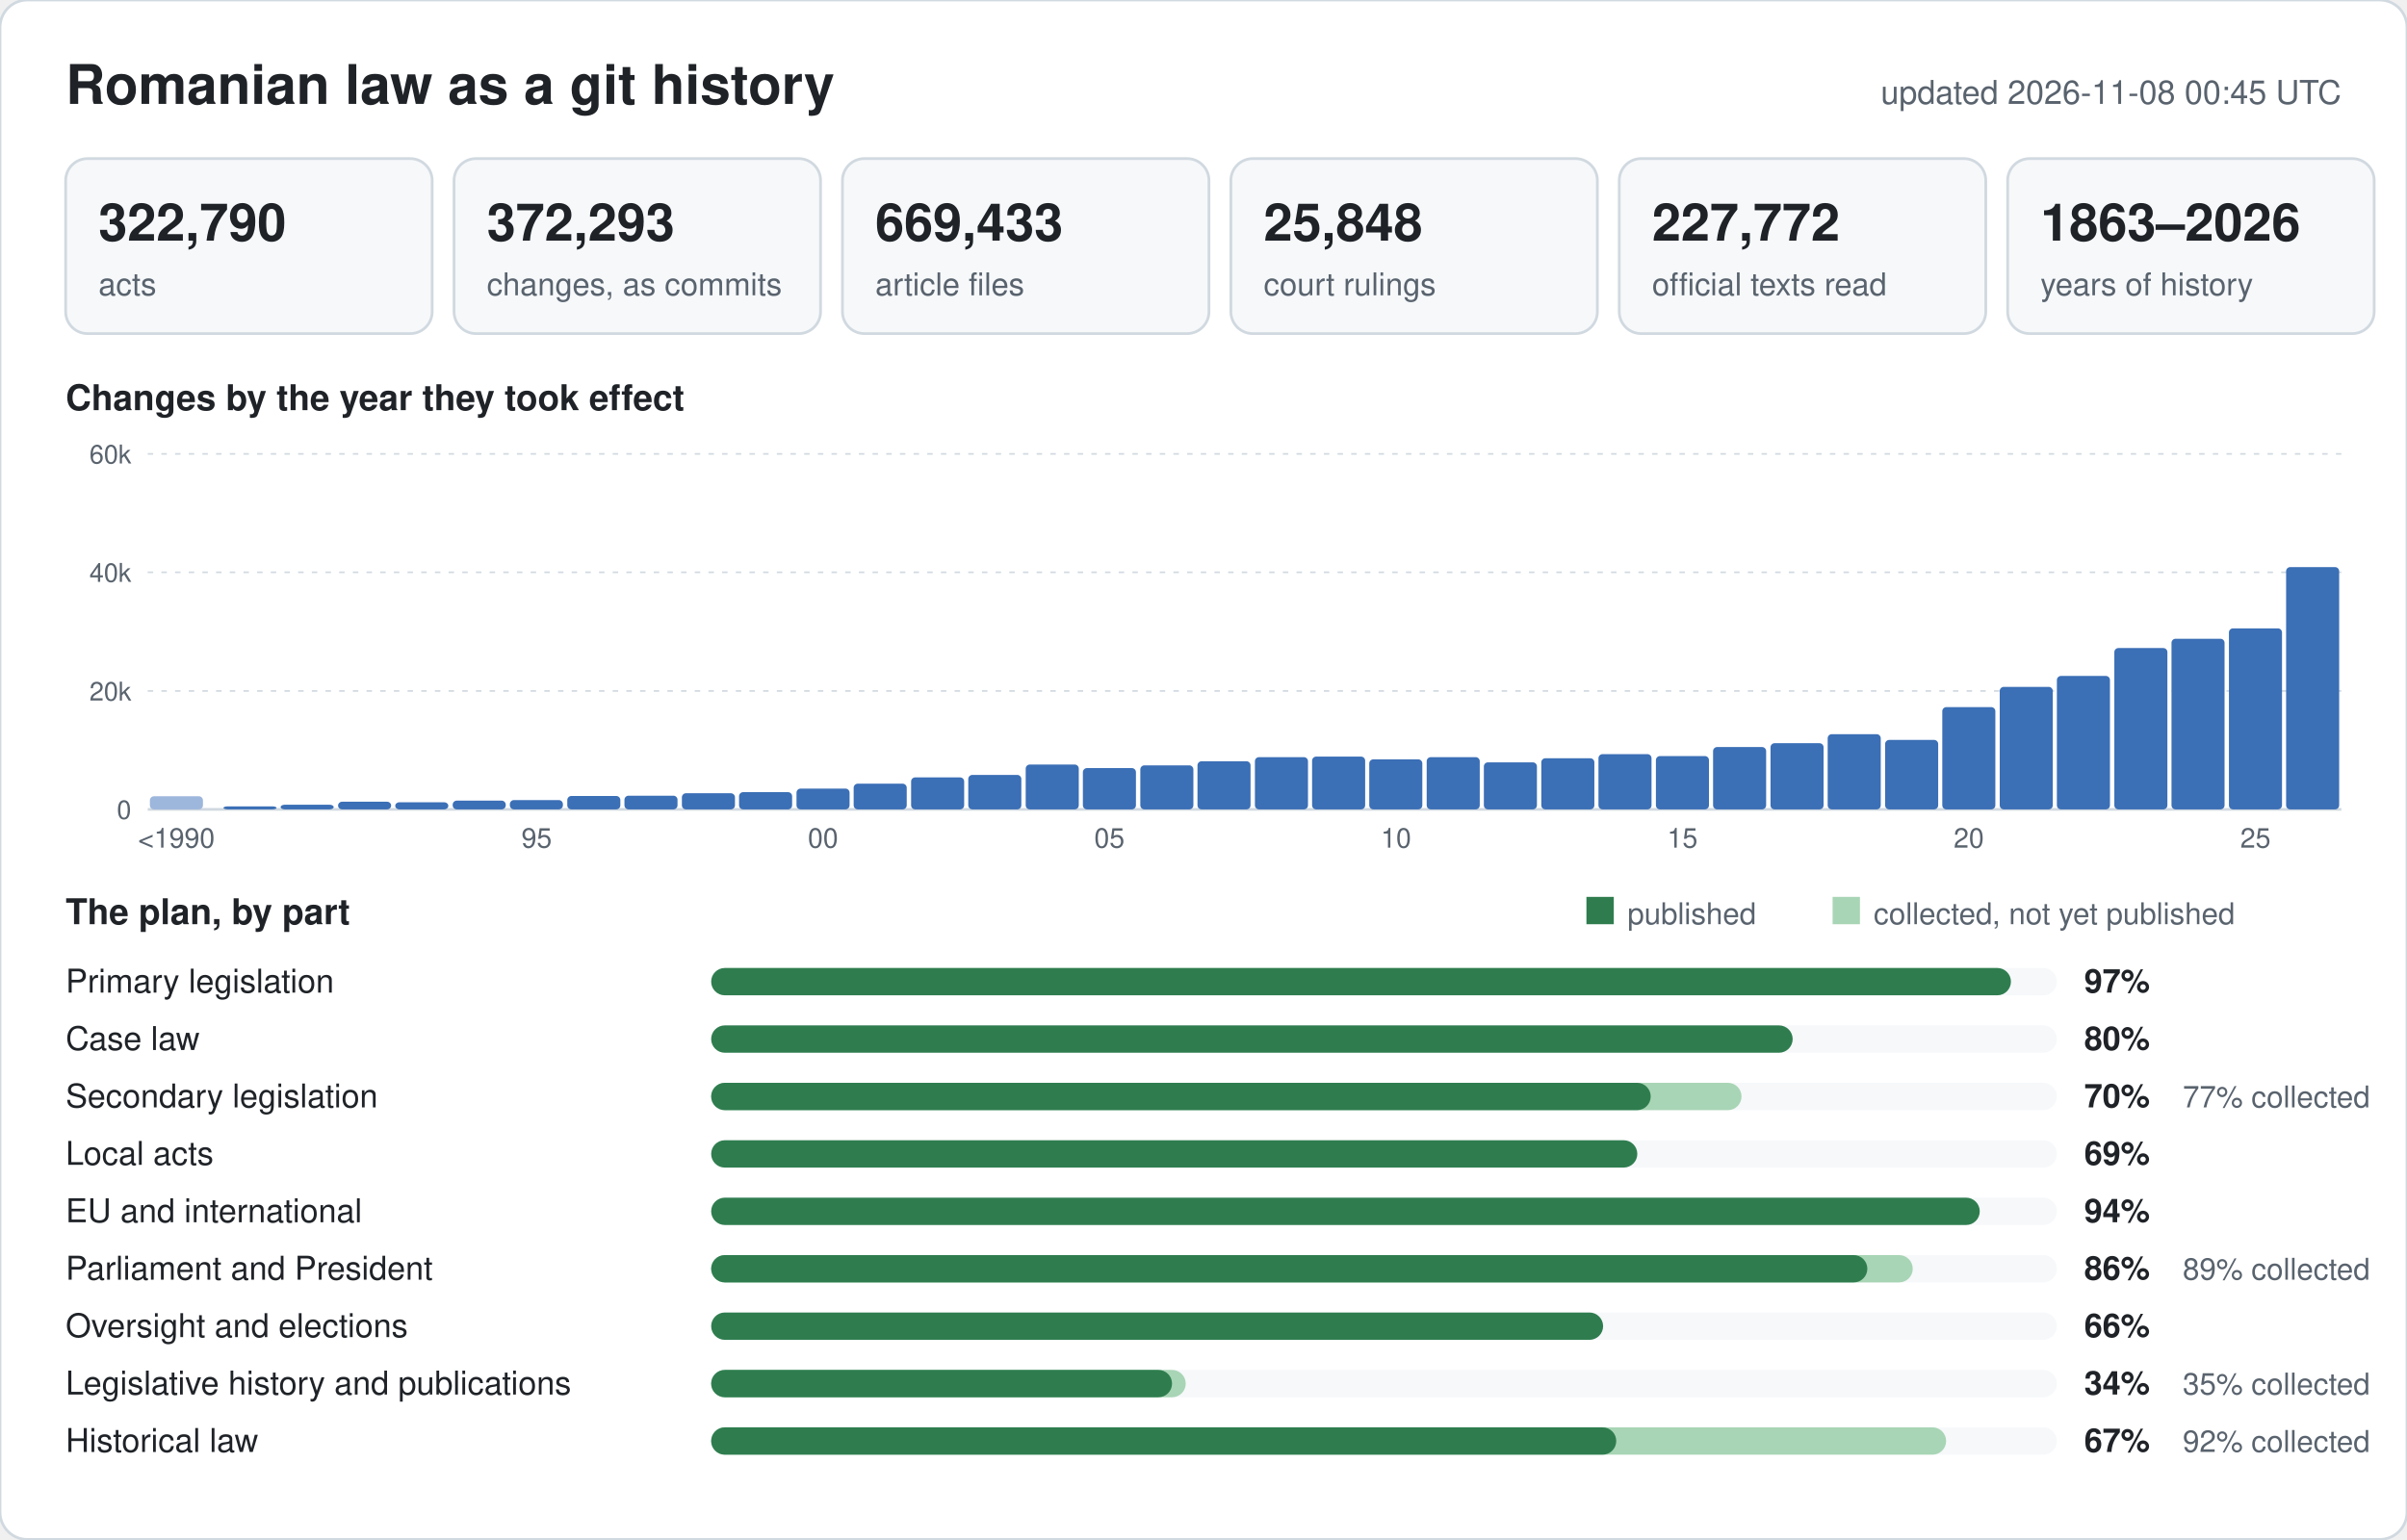
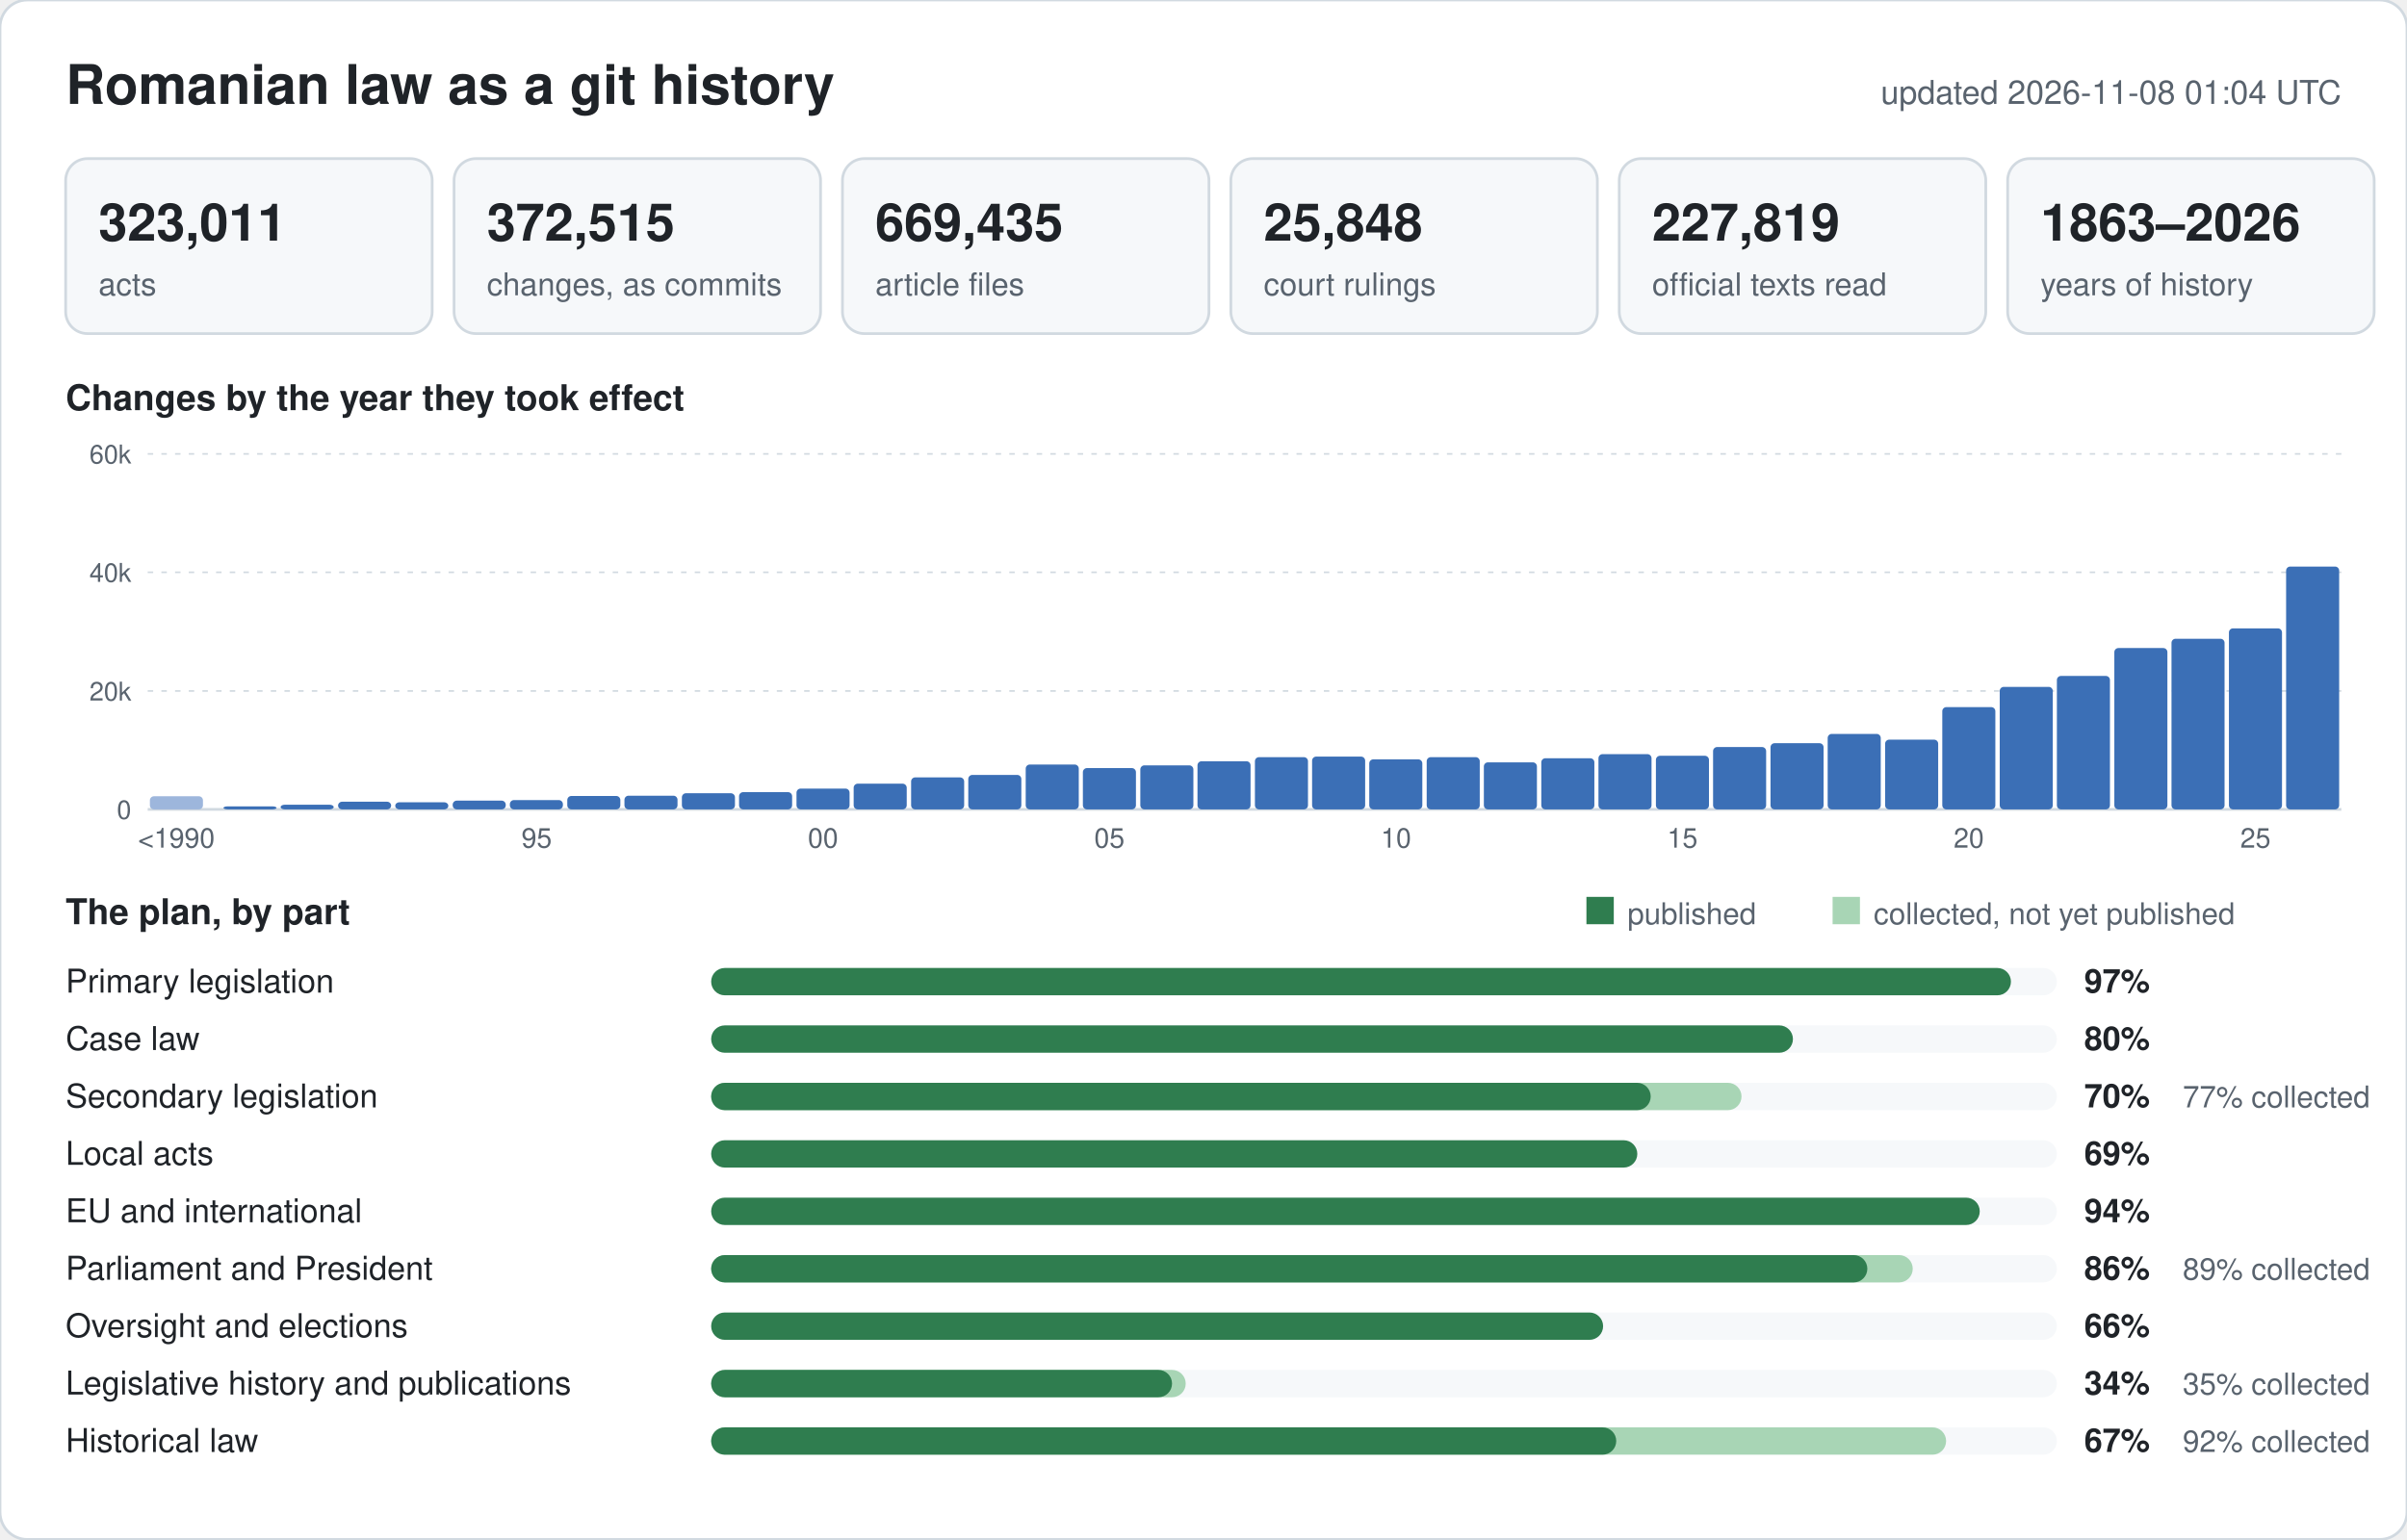
<svg xmlns="http://www.w3.org/2000/svg" width="880" height="563" viewBox="0 0 880 563" font-family="-apple-system,BlinkMacSystemFont,Segoe UI,Helvetica,Arial,sans-serif">
  <rect width="880" height="563" rx="10" fill="#ffffff" stroke="#d1d9e0" />
  <text x="24" y="38" font-size="20" font-weight="600" fill="#1f2328">Romanian law as a git history</text>
-   <text x="856" y="38" font-size="12" text-anchor="end" fill="#59636e">updated 2026-11-08 00:45 UTC</text>
+   <text x="856" y="38" font-size="12" text-anchor="end" fill="#59636e">updated 2026-11-08 01:04 UTC</text>
  <rect x="24" y="58" width="134" height="64" rx="8" fill="#f6f8fa" stroke="#d1d9e0" />
-   <text x="36" y="88" font-size="19" font-weight="600" fill="#1f2328">322,790</text>
+   <text x="36" y="88" font-size="19" font-weight="600" fill="#1f2328">323,011</text>
  <text x="36" y="108" font-size="11.5" fill="#59636e">acts</text>
  <rect x="166" y="58" width="134" height="64" rx="8" fill="#f6f8fa" stroke="#d1d9e0" />
-   <text x="178" y="88" font-size="19" font-weight="600" fill="#1f2328">372,293</text>
+   <text x="178" y="88" font-size="19" font-weight="600" fill="#1f2328">372,515</text>
  <text x="178" y="108" font-size="11.5" fill="#59636e">changes, as commits</text>
  <rect x="308" y="58" width="134" height="64" rx="8" fill="#f6f8fa" stroke="#d1d9e0" />
-   <text x="320" y="88" font-size="19" font-weight="600" fill="#1f2328">669,433</text>
+   <text x="320" y="88" font-size="19" font-weight="600" fill="#1f2328">669,435</text>
  <text x="320" y="108" font-size="11.5" fill="#59636e">article files</text>
  <rect x="450" y="58" width="134" height="64" rx="8" fill="#f6f8fa" stroke="#d1d9e0" />
  <text x="462" y="88" font-size="19" font-weight="600" fill="#1f2328">25,848</text>
  <text x="462" y="108" font-size="11.5" fill="#59636e">court rulings</text>
  <rect x="592" y="58" width="134" height="64" rx="8" fill="#f6f8fa" stroke="#d1d9e0" />
-   <text x="604" y="88" font-size="19" font-weight="600" fill="#1f2328">227,772</text>
+   <text x="604" y="88" font-size="19" font-weight="600" fill="#1f2328">227,819</text>
  <text x="604" y="108" font-size="11.5" fill="#59636e">official texts read</text>
  <rect x="734" y="58" width="134" height="64" rx="8" fill="#f6f8fa" stroke="#d1d9e0" />
  <text x="746" y="88" font-size="19" font-weight="600" fill="#1f2328">1863–2026</text>
  <text x="746" y="108" font-size="11.5" fill="#59636e">years of history</text>
  <text x="24" y="150" font-size="13" font-weight="600" fill="#1f2328">Changes by the year they took effect</text>
  <line x1="54" y1="296.0" x2="856" y2="296.0" stroke="#d1d9e0" stroke-width="1" />
  <text x="48" y="299.5" font-size="9.5" text-anchor="end" fill="#59636e">0</text>
  <line x1="54" y1="252.7" x2="856" y2="252.7" stroke="#d1d9e0" stroke-width="0.6" stroke-dasharray="2 3" />
  <text x="48" y="256.2" font-size="9.5" text-anchor="end" fill="#59636e">20k</text>
  <line x1="54" y1="209.3" x2="856" y2="209.3" stroke="#d1d9e0" stroke-width="0.6" stroke-dasharray="2 3" />
  <text x="48" y="212.8" font-size="9.5" text-anchor="end" fill="#59636e">40k</text>
  <line x1="54" y1="166.0" x2="856" y2="166.0" stroke="#d1d9e0" stroke-width="0.6" stroke-dasharray="2 3" />
  <text x="48" y="169.5" font-size="9.5" text-anchor="end" fill="#59636e">60k</text>
  <rect x="54.8" y="291.2" width="19.4" height="4.8" rx="1.5" fill="#9db6dc" />
  <text x="64.5" y="310" font-size="10" text-anchor="middle" fill="#59636e">&lt;1990</text>
  <rect x="81.7" y="294.9" width="19.4" height="1.1" rx="1.5" fill="#3b6fb6" />
  <rect x="102.6" y="294.3" width="19.4" height="1.7" rx="1.5" fill="#3b6fb6" />
  <rect x="123.6" y="293.2" width="19.4" height="2.8" rx="1.5" fill="#3b6fb6" />
  <rect x="144.5" y="293.4" width="19.4" height="2.6" rx="1.5" fill="#3b6fb6" />
  <rect x="165.5" y="292.8" width="19.4" height="3.2" rx="1.5" fill="#3b6fb6" />
  <rect x="186.4" y="292.6" width="19.4" height="3.4" rx="1.5" fill="#3b6fb6" />
  <text x="196.2" y="310" font-size="10" text-anchor="middle" fill="#59636e">95</text>
  <rect x="207.4" y="291.1" width="19.4" height="4.9" rx="1.5" fill="#3b6fb6" />
  <rect x="228.3" y="291.0" width="19.4" height="5.0" rx="1.5" fill="#3b6fb6" />
  <rect x="249.3" y="290.1" width="19.4" height="5.9" rx="1.5" fill="#3b6fb6" />
  <rect x="270.2" y="289.7" width="19.4" height="6.3" rx="1.5" fill="#3b6fb6" />
  <rect x="291.2" y="288.4" width="19.4" height="7.6" rx="1.5" fill="#3b6fb6" />
  <text x="300.9" y="310" font-size="10" text-anchor="middle" fill="#59636e">00</text>
  <rect x="312.1" y="286.6" width="19.4" height="9.4" rx="1.5" fill="#3b6fb6" />
  <rect x="333.1" y="284.3" width="19.4" height="11.7" rx="1.5" fill="#3b6fb6" />
  <rect x="354.0" y="283.4" width="19.4" height="12.6" rx="1.5" fill="#3b6fb6" />
  <rect x="375.0" y="279.6" width="19.4" height="16.4" rx="1.5" fill="#3b6fb6" />
  <rect x="395.9" y="280.9" width="19.4" height="15.1" rx="1.5" fill="#3b6fb6" />
  <text x="405.6" y="310" font-size="10" text-anchor="middle" fill="#59636e">05</text>
  <rect x="416.9" y="279.9" width="19.4" height="16.1" rx="1.5" fill="#3b6fb6" />
  <rect x="437.8" y="278.4" width="19.4" height="17.6" rx="1.5" fill="#3b6fb6" />
  <rect x="458.8" y="276.9" width="19.4" height="19.1" rx="1.5" fill="#3b6fb6" />
  <rect x="479.7" y="276.7" width="19.4" height="19.3" rx="1.5" fill="#3b6fb6" />
  <rect x="500.6" y="277.7" width="19.4" height="18.3" rx="1.5" fill="#3b6fb6" />
  <text x="510.4" y="310" font-size="10" text-anchor="middle" fill="#59636e">10</text>
  <rect x="521.6" y="276.9" width="19.4" height="19.1" rx="1.5" fill="#3b6fb6" />
  <rect x="542.5" y="278.8" width="19.4" height="17.2" rx="1.5" fill="#3b6fb6" />
  <rect x="563.5" y="277.3" width="19.4" height="18.7" rx="1.5" fill="#3b6fb6" />
  <rect x="584.4" y="275.8" width="19.4" height="20.2" rx="1.5" fill="#3b6fb6" />
-   <rect x="605.4" y="276.5" width="19.4" height="19.5" rx="1.5" fill="#3b6fb6" />
+   <rect x="605.4" y="276.4" width="19.4" height="19.6" rx="1.5" fill="#3b6fb6" />
  <text x="615.1" y="310" font-size="10" text-anchor="middle" fill="#59636e">15</text>
  <rect x="626.3" y="273.2" width="19.4" height="22.8" rx="1.5" fill="#3b6fb6" />
  <rect x="647.3" y="271.8" width="19.4" height="24.2" rx="1.5" fill="#3b6fb6" />
-   <rect x="668.2" y="268.5" width="19.4" height="27.5" rx="1.5" fill="#3b6fb6" />
-   <rect x="689.2" y="270.6" width="19.4" height="25.4" rx="1.5" fill="#3b6fb6" />
+   <rect x="668.2" y="268.4" width="19.4" height="27.6" rx="1.5" fill="#3b6fb6" />
+   <rect x="689.2" y="270.5" width="19.4" height="25.5" rx="1.5" fill="#3b6fb6" />
  <rect x="710.1" y="258.6" width="19.4" height="37.4" rx="1.5" fill="#3b6fb6" />
  <text x="719.8" y="310" font-size="10" text-anchor="middle" fill="#59636e">20</text>
  <rect x="731.1" y="251.2" width="19.4" height="44.8" rx="1.5" fill="#3b6fb6" />
  <rect x="752.0" y="247.2" width="19.4" height="48.8" rx="1.5" fill="#3b6fb6" />
  <rect x="773.0" y="237.0" width="19.4" height="59.0" rx="1.5" fill="#3b6fb6" />
  <rect x="793.9" y="233.6" width="19.4" height="62.4" rx="1.5" fill="#3b6fb6" />
  <rect x="814.9" y="229.8" width="19.4" height="66.2" rx="1.5" fill="#3b6fb6" />
  <text x="824.6" y="310" font-size="10" text-anchor="middle" fill="#59636e">25</text>
-   <rect x="835.8" y="207.4" width="19.4" height="88.6" rx="1.5" fill="#3b6fb6" />
+   <rect x="835.8" y="207.2" width="19.4" height="88.8" rx="1.5" fill="#3b6fb6" />
  <text x="24" y="338" font-size="13" font-weight="600" fill="#1f2328">The plan, by part</text>
  <rect x="580" y="328" width="10" height="10" fill="#2f7d4f" />
  <text x="595" y="338" font-size="11" fill="#59636e">published</text>
  <rect x="670" y="328" width="10" height="10" fill="#a8d5b5" />
  <text x="685" y="338" font-size="11" fill="#59636e">collected, not yet published</text>
  <text x="24" y="363" font-size="12" fill="#1f2328">Primary legislation</text>
  <rect x="260" y="354" width="492" height="10" rx="5" fill="#f6f8fa" />
  <rect x="260" y="354" width="475.2" height="10" rx="5" fill="#2f7d4f" />
  <text x="762" y="363" font-size="12" font-weight="600" fill="#1f2328">97%</text>
  <text x="24" y="384" font-size="12" fill="#1f2328">Case law</text>
  <rect x="260" y="375" width="492" height="10" rx="5" fill="#f6f8fa" />
-   <rect x="260" y="375" width="395.4" height="10" rx="5" fill="#2f7d4f" />
+   <rect x="260" y="375" width="395.5" height="10" rx="5" fill="#2f7d4f" />
  <text x="762" y="384" font-size="12" font-weight="600" fill="#1f2328">80%</text>
  <text x="24" y="405" font-size="12" fill="#1f2328">Secondary legislation</text>
  <rect x="260" y="396" width="492" height="10" rx="5" fill="#f6f8fa" />
  <rect x="260" y="396" width="376.7" height="10" rx="5" fill="#a8d5b5" />
  <rect x="260" y="396" width="343.5" height="10" rx="5" fill="#2f7d4f" />
  <text x="762" y="405" font-size="12" font-weight="600" fill="#1f2328">70%</text>
  <text x="798" y="405" font-size="11" fill="#59636e">77% collected</text>
  <text x="24" y="426" font-size="12" fill="#1f2328">Local acts</text>
  <rect x="260" y="417" width="492" height="10" rx="5" fill="#f6f8fa" />
  <rect x="260" y="417" width="338.6" height="10" rx="5" fill="#2f7d4f" />
  <text x="762" y="426" font-size="12" font-weight="600" fill="#1f2328">69%</text>
  <text x="24" y="447" font-size="12" fill="#1f2328">EU and international</text>
  <rect x="260" y="438" width="492" height="10" rx="5" fill="#f6f8fa" />
  <rect x="260" y="438" width="463.8" height="10" rx="5" fill="#2f7d4f" />
  <text x="762" y="447" font-size="12" font-weight="600" fill="#1f2328">94%</text>
  <text x="24" y="468" font-size="12" fill="#1f2328">Parliament and President</text>
  <rect x="260" y="459" width="492" height="10" rx="5" fill="#f6f8fa" />
  <rect x="260" y="459" width="439.3" height="10" rx="5" fill="#a8d5b5" />
  <rect x="260" y="459" width="422.7" height="10" rx="5" fill="#2f7d4f" />
  <text x="762" y="468" font-size="12" font-weight="600" fill="#1f2328">86%</text>
  <text x="798" y="468" font-size="11" fill="#59636e">89% collected</text>
  <text x="24" y="489" font-size="12" fill="#1f2328">Oversight and elections</text>
  <rect x="260" y="480" width="492" height="10" rx="5" fill="#f6f8fa" />
  <rect x="260" y="480" width="326.1" height="10" rx="5" fill="#2f7d4f" />
  <text x="762" y="489" font-size="12" font-weight="600" fill="#1f2328">66%</text>
  <text x="24" y="510" font-size="12" fill="#1f2328">Legislative history and publications</text>
  <rect x="260" y="501" width="492" height="10" rx="5" fill="#f6f8fa" />
  <rect x="260" y="501" width="173.5" height="10" rx="5" fill="#a8d5b5" />
  <rect x="260" y="501" width="168.5" height="10" rx="5" fill="#2f7d4f" />
  <text x="762" y="510" font-size="12" font-weight="600" fill="#1f2328">34%</text>
  <text x="798" y="510" font-size="11" fill="#59636e">35% collected</text>
  <text x="24" y="531" font-size="12" fill="#1f2328">Historical law</text>
  <rect x="260" y="522" width="492" height="10" rx="5" fill="#f6f8fa" />
  <rect x="260" y="522" width="451.5" height="10" rx="5" fill="#a8d5b5" />
  <rect x="260" y="522" width="330.9" height="10" rx="5" fill="#2f7d4f" />
  <text x="762" y="531" font-size="12" font-weight="600" fill="#1f2328">67%</text>
  <text x="798" y="531" font-size="11" fill="#59636e">92% collected</text>
</svg>
